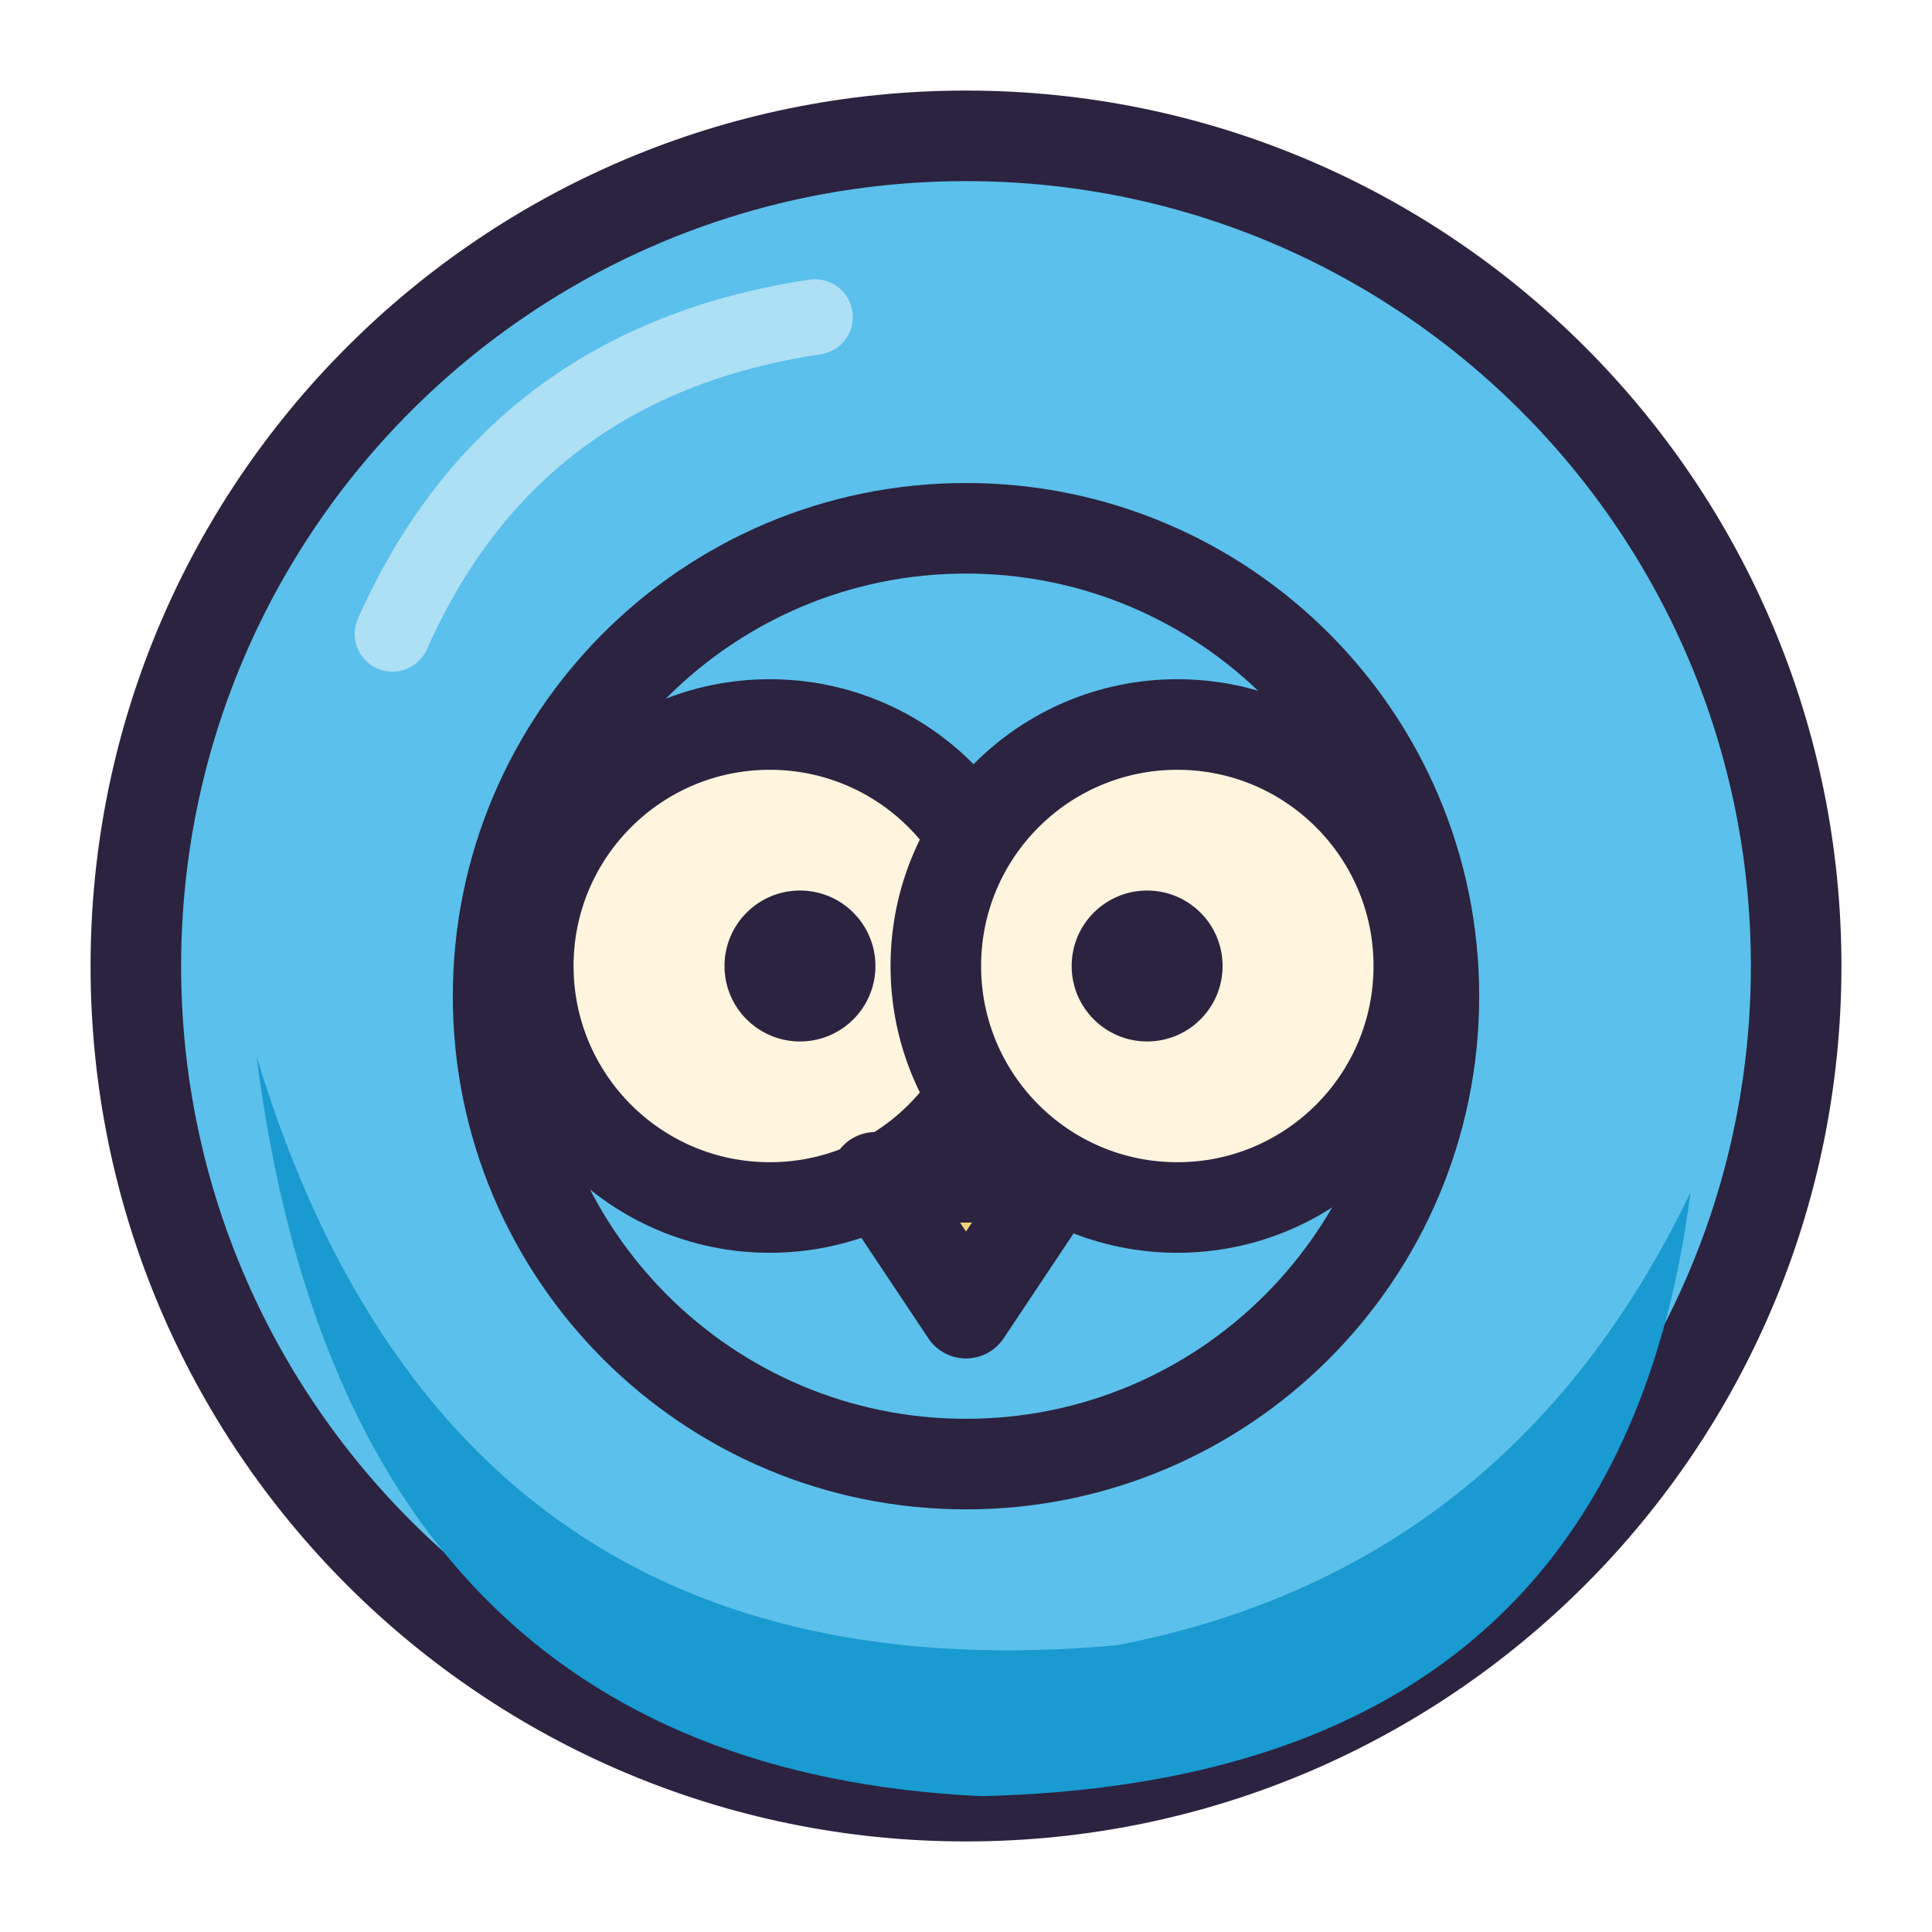
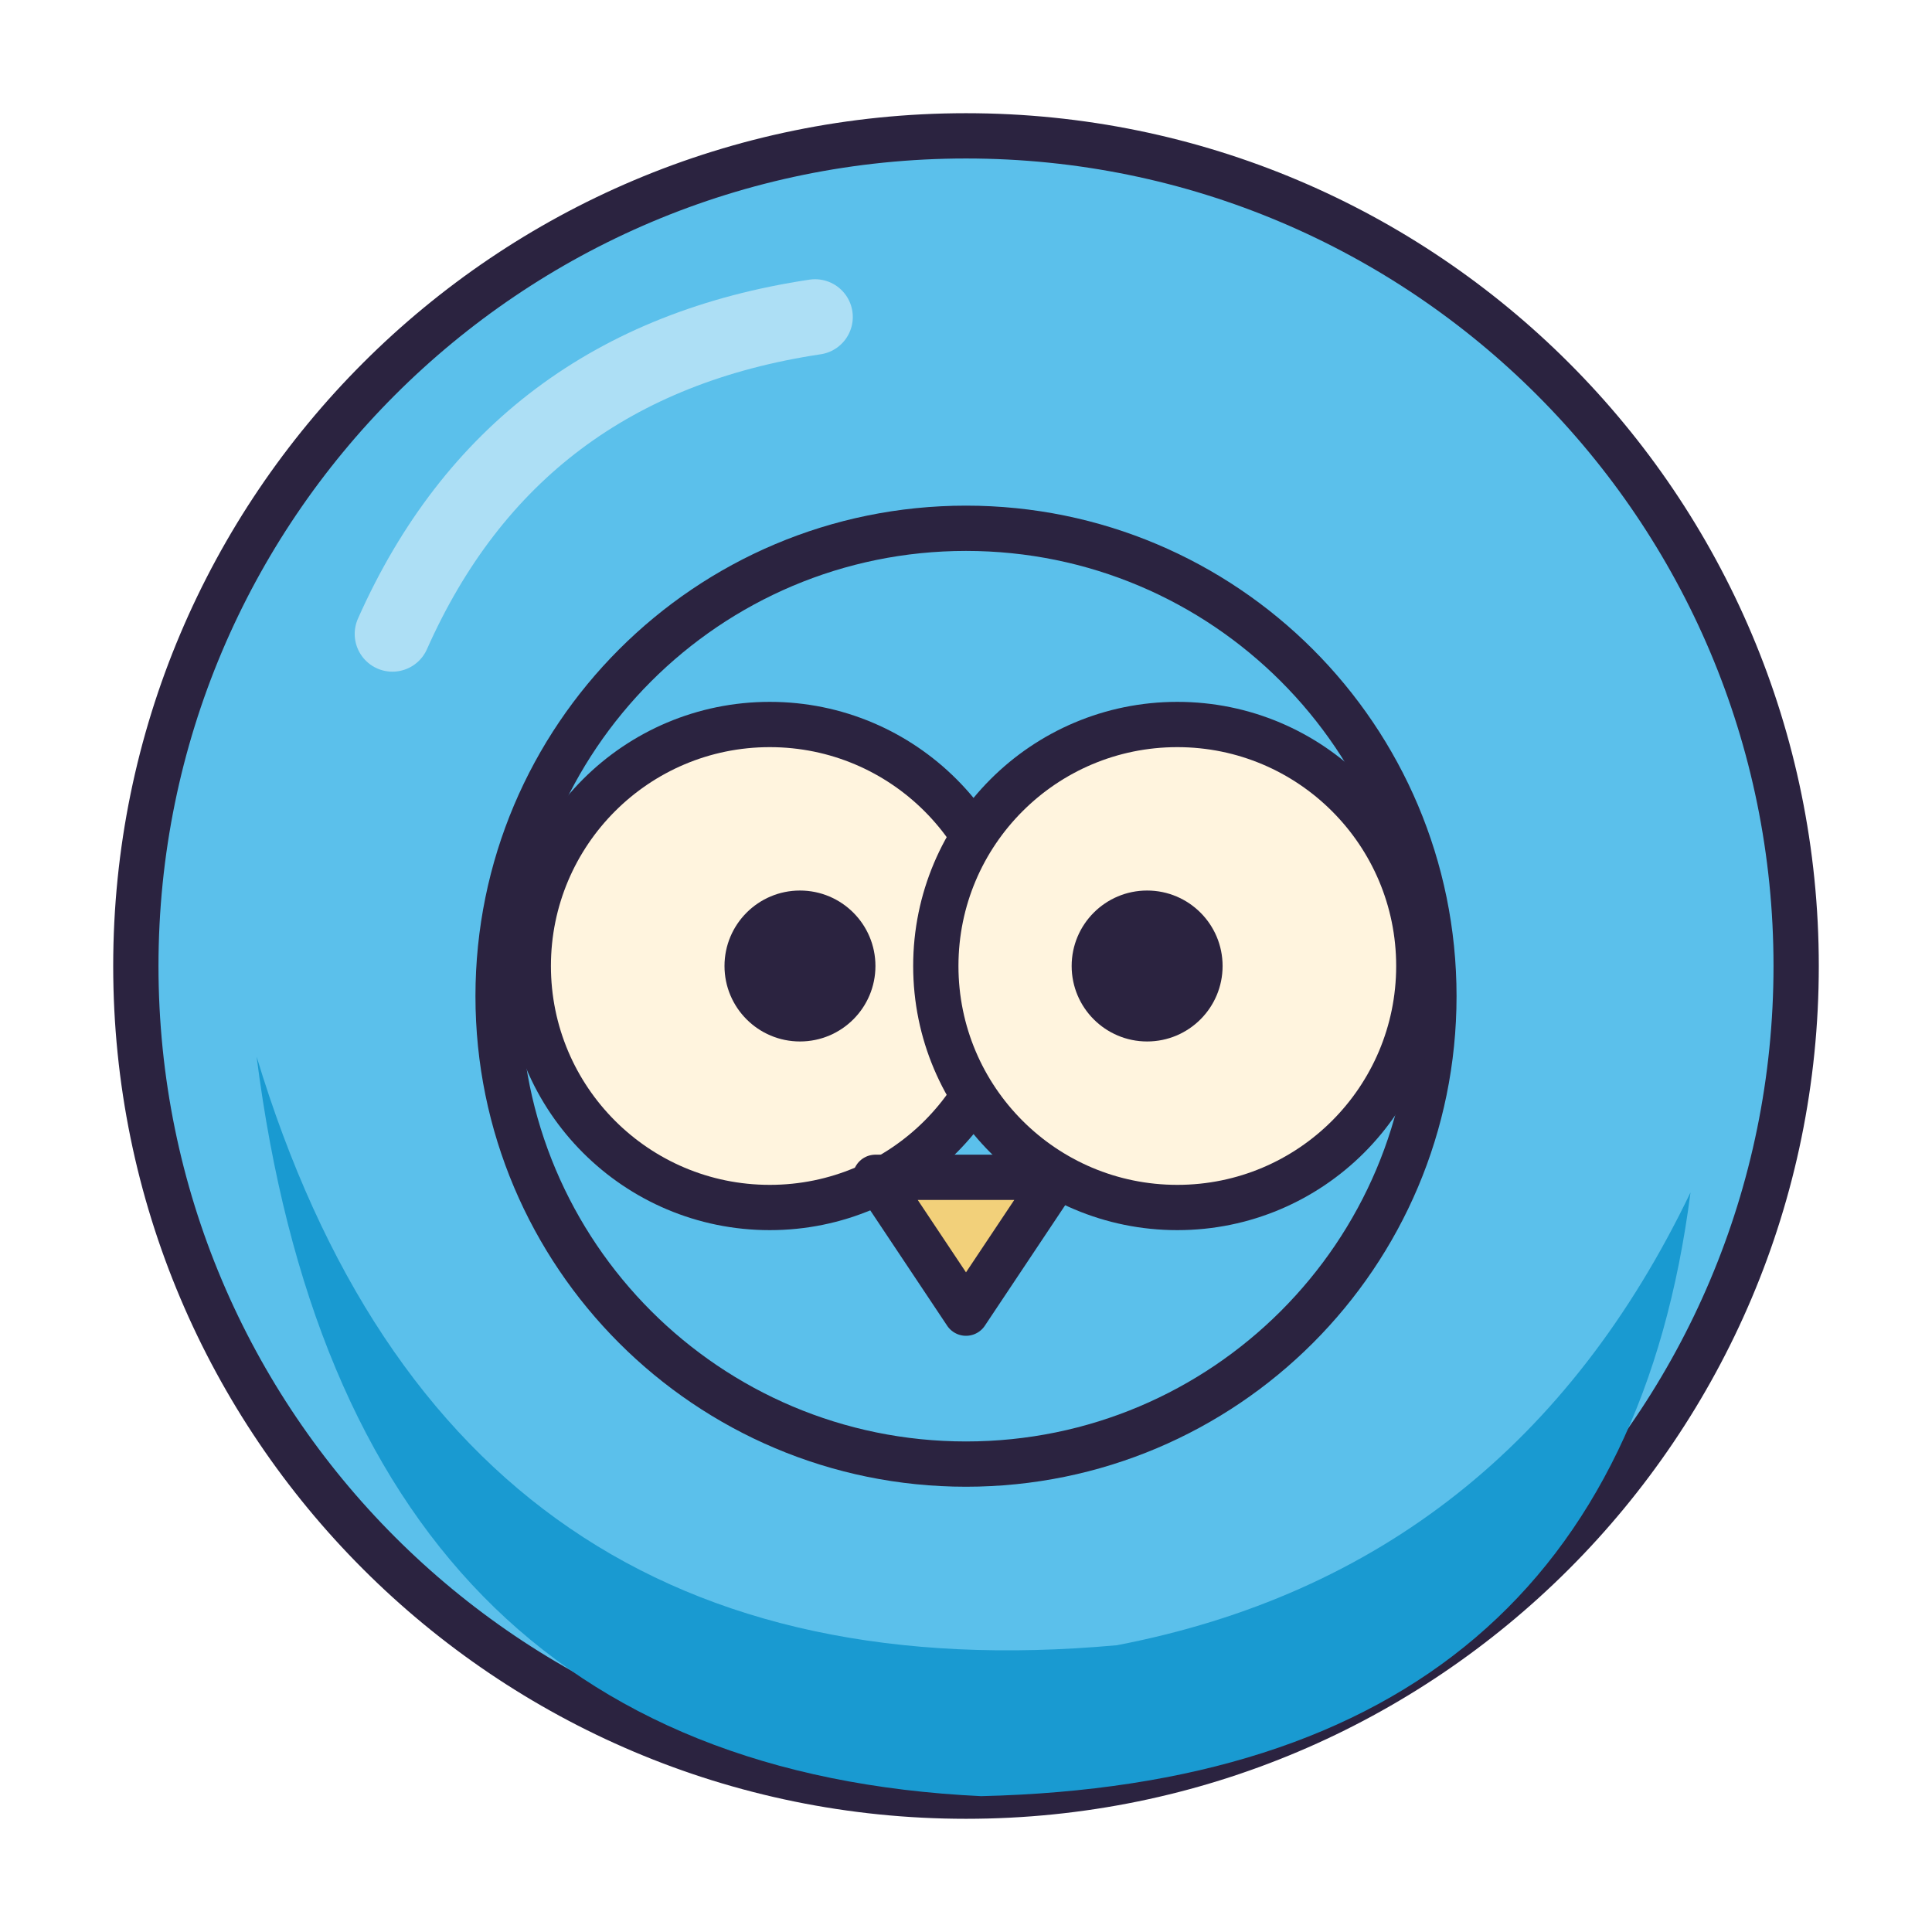
<svg xmlns="http://www.w3.org/2000/svg" version="1.1" viewBox="0 0 256 256" fill="none" stroke="#2B2340" stroke-width="6" stroke-linecap="round" stroke-linejoin="round">
-   <g transform="scale(2)">
+   <g transform="scale(2)" stroke-width="3">
    <ellipse cx="64" cy="64" rx="55" ry="55" fill="#5BC0EB" />
    <path d="M17 70Q30 113 74 109Q100 104 112 79Q107 118 65 119Q23 117 17 70Z" fill="#199AD1" stroke="none" />
    <path d="M26 42Q34 24 54 21" fill="none" stroke="#ADDFF5" stroke-width="5" />
    <g id="symbol">
      <ellipse cx="64" cy="66" rx="31" ry="31" fill="#5BC0EB" />
      <ellipse cx="51" cy="64" rx="16" ry="16" fill="#FFF4DE" />
      <ellipse cx="78" cy="64" rx="16" ry="16" fill="#FFF4DE" />
      <ellipse cx="53" cy="64" rx="5" ry="5" fill="#2B2340" stroke="none" />
      <ellipse cx="76" cy="64" rx="5" ry="5" fill="#2B2340" stroke="none" />
      <path d="M58 78L70 78L64 87Z" fill="#F2D07A" />
    </g>
  </g>
</svg>
